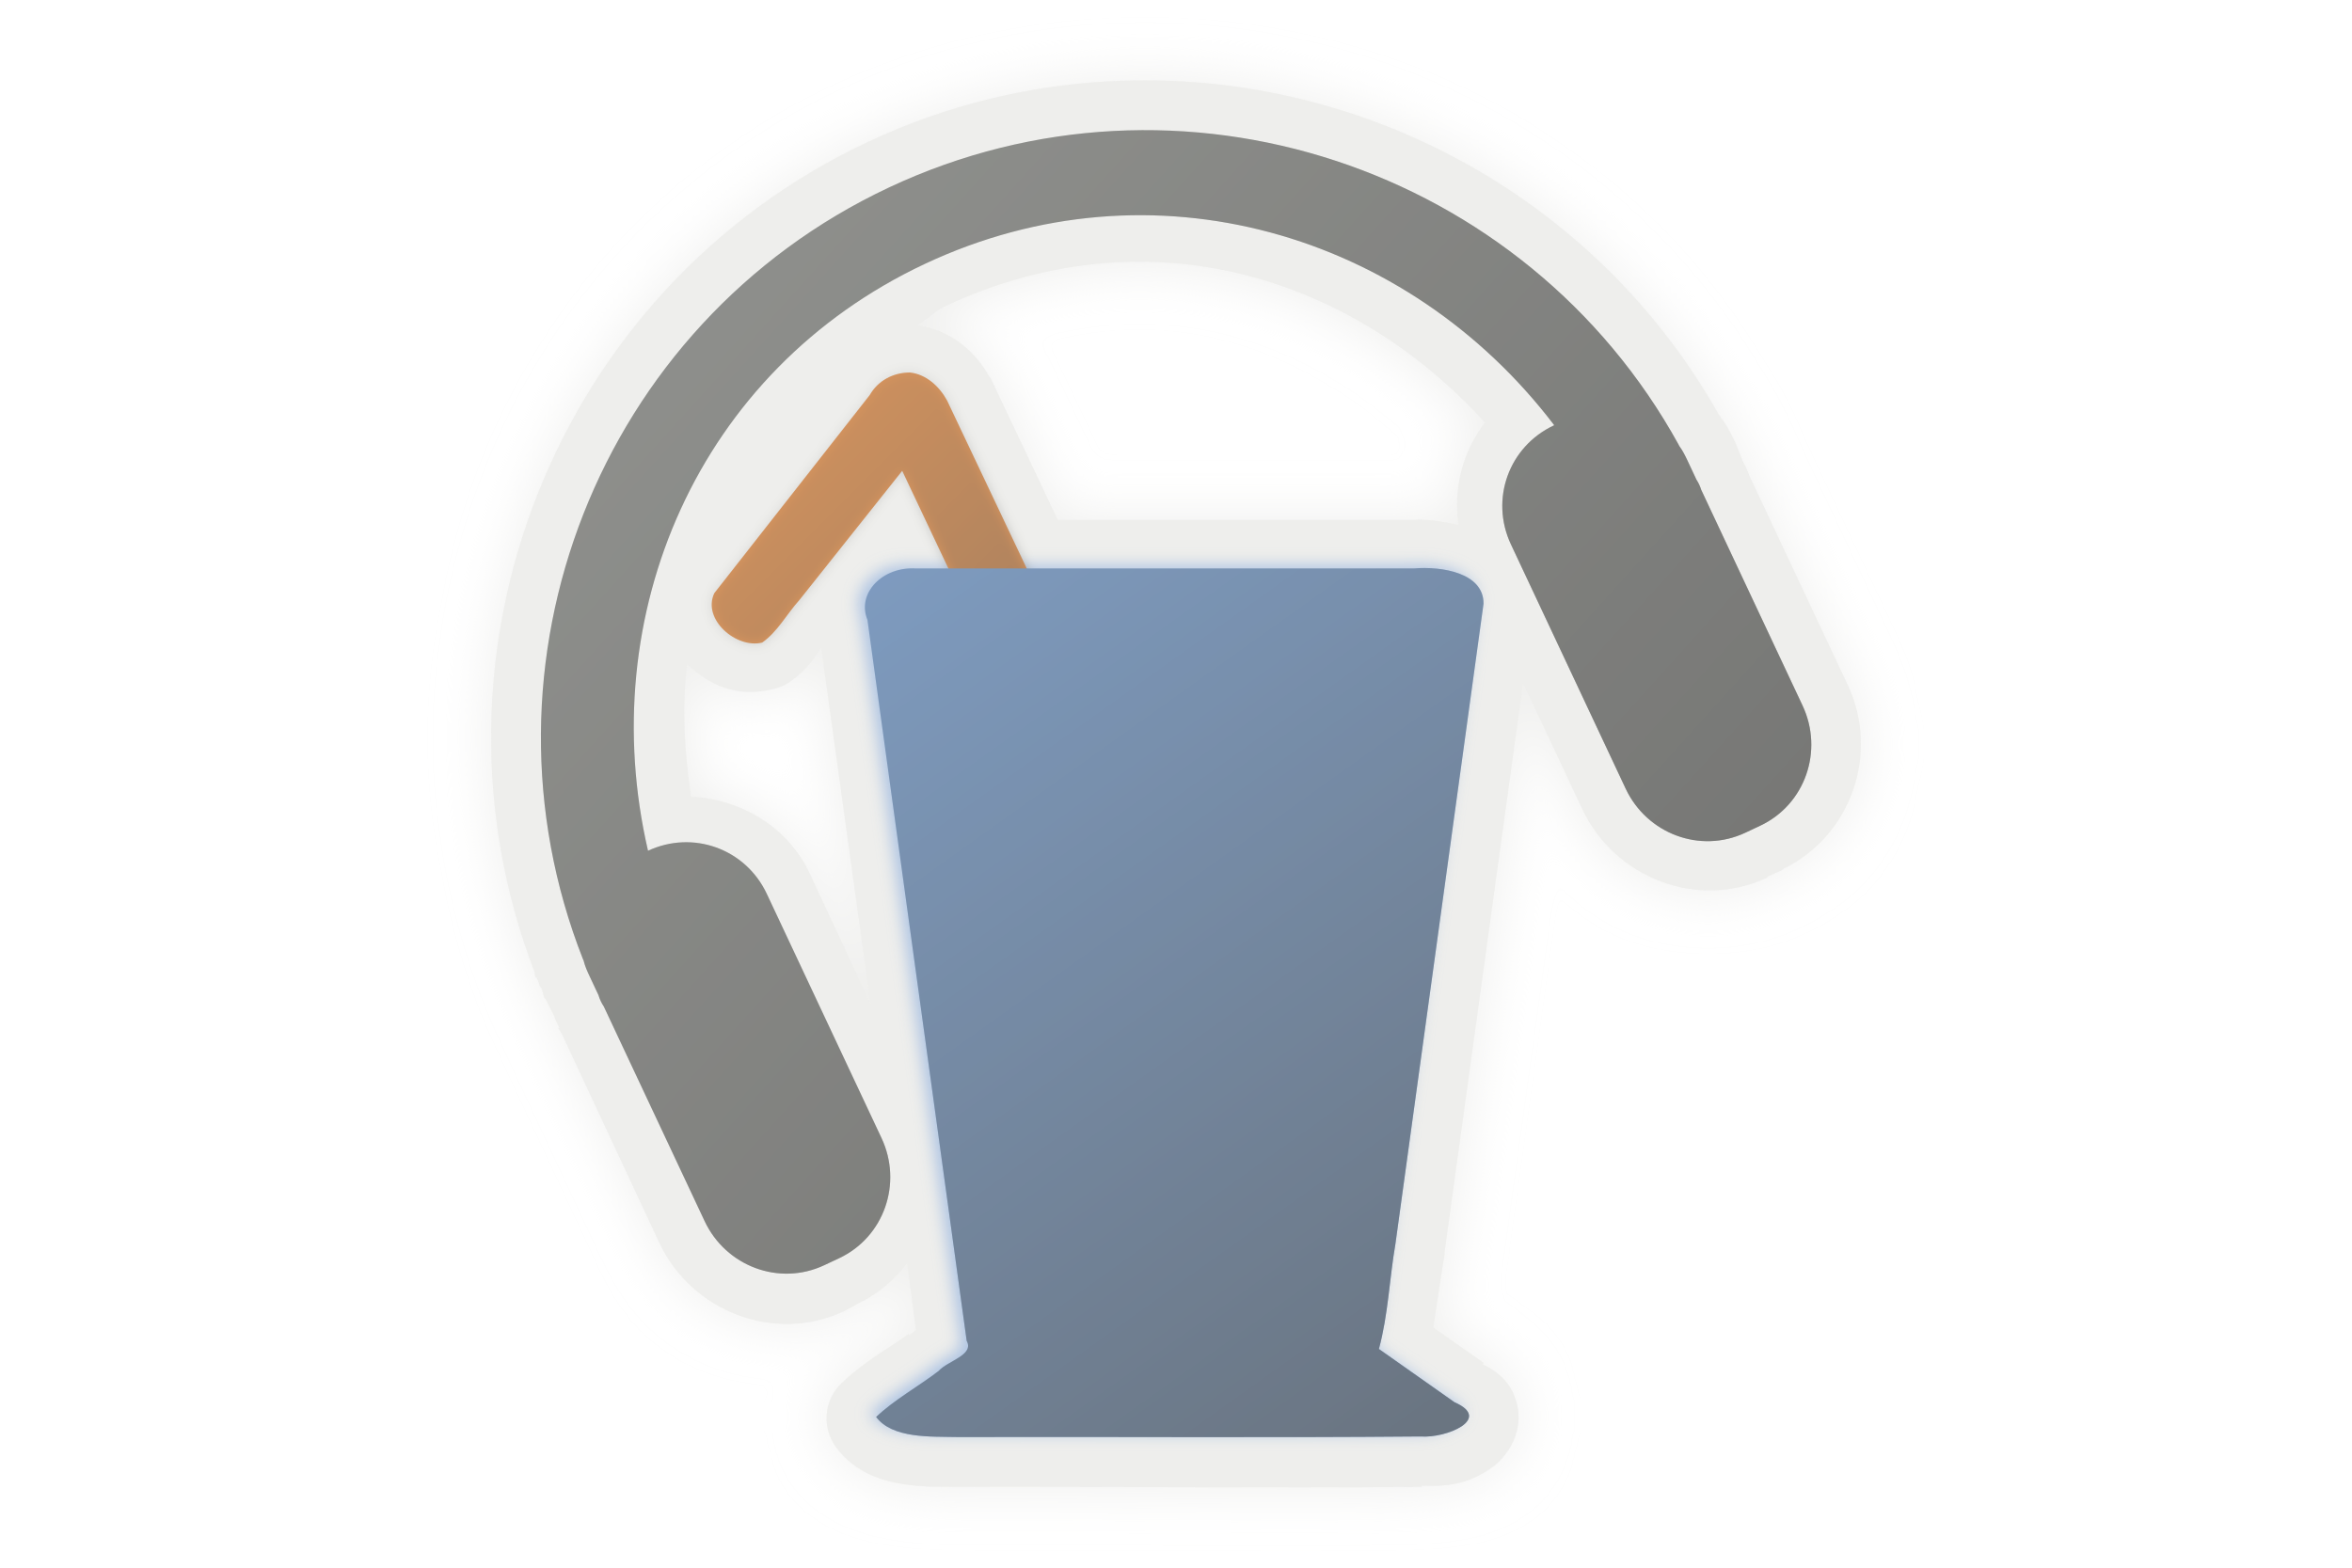
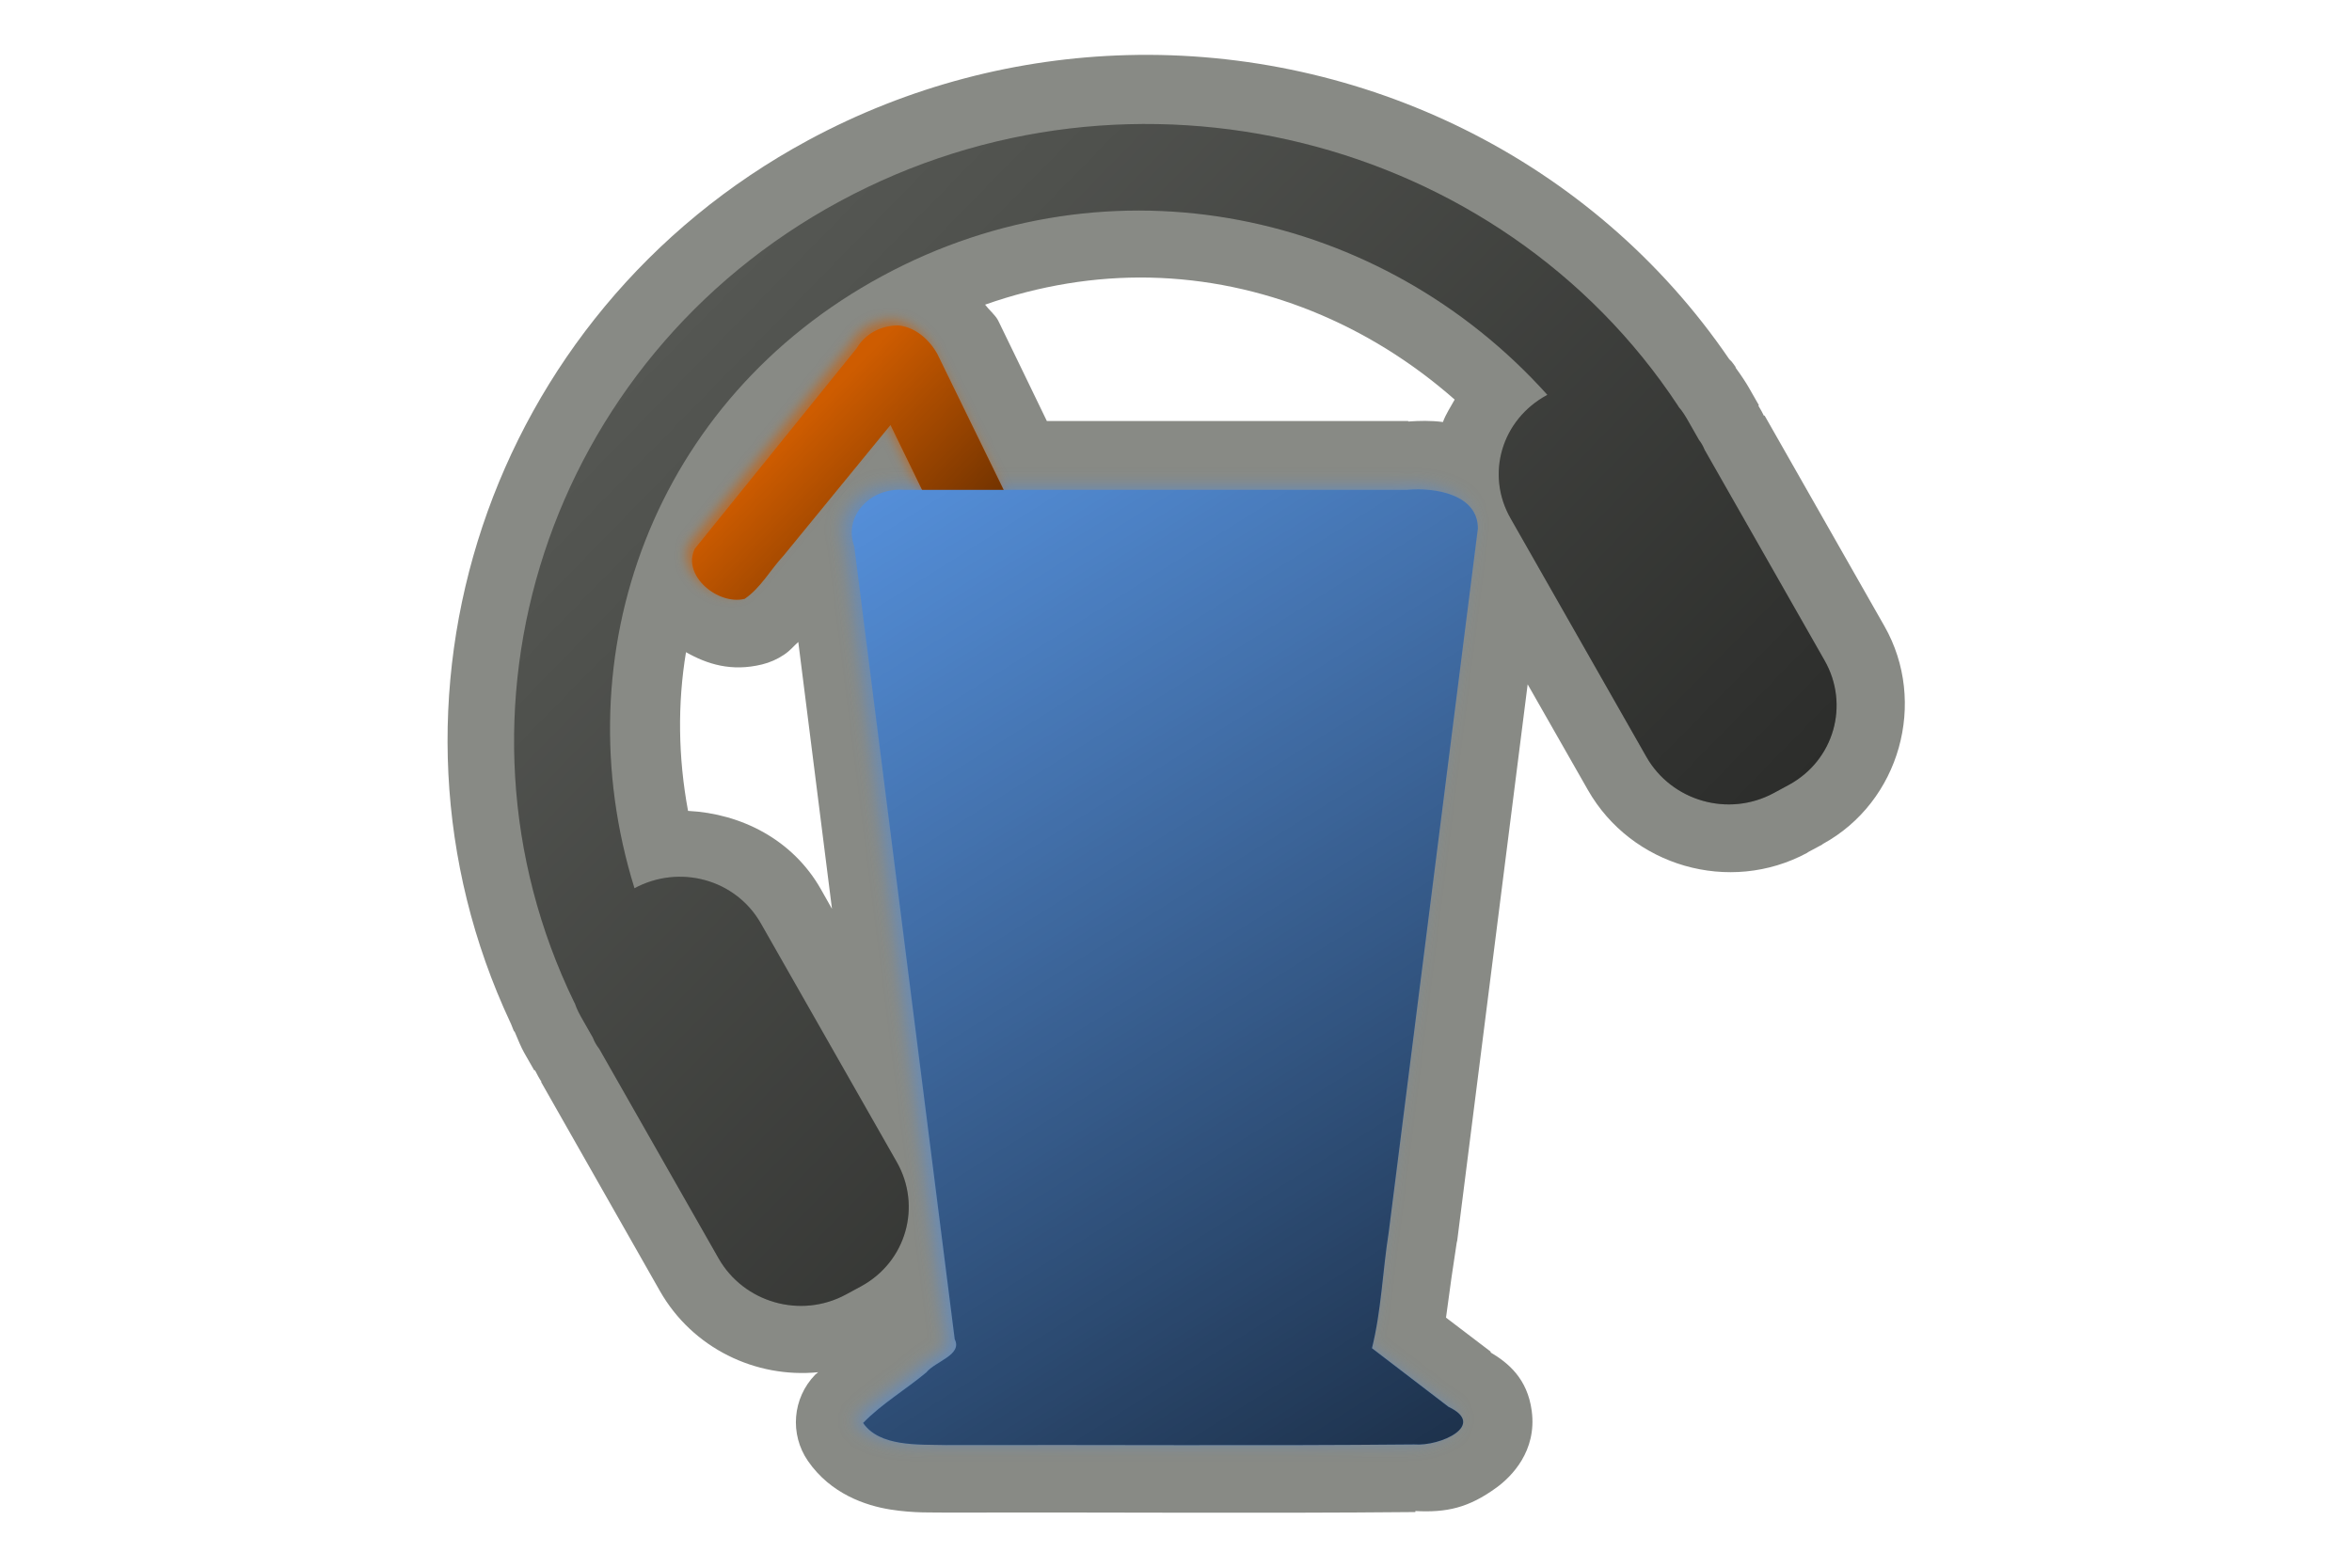
<svg xmlns="http://www.w3.org/2000/svg" xmlns:xlink="http://www.w3.org/1999/xlink" width="144" height="96" id="svg3323" version="1.1">
  <defs id="defs3325">
    <linearGradient id="linearGradient4349">
      <stop style="stop-color:#eeeeec;stop-opacity:1;" offset="0" id="stop4351" />
      <stop style="stop-color:#eeeeec;stop-opacity:0.502;" offset="1" id="stop4353" />
    </linearGradient>
    <filter color-interpolation-filters="sRGB" id="filter4591">
      <feGaussianBlur stdDeviation="0.184" id="feGaussianBlur4593" />
    </filter>
    <linearGradient xlink:href="#linearGradient4383" id="linearGradient4515" x1="65" y1="980.362" x2="52" y2="967.362" gradientUnits="userSpaceOnUse" />
    <linearGradient id="linearGradient4383">
      <stop style="stop-color:#000000;stop-opacity:0.647;" offset="0" id="stop4385" />
      <stop style="stop-color:#000000;stop-opacity:0;" offset="1" id="stop4387" />
    </linearGradient>
    <filter color-interpolation-filters="sRGB" id="filter4505">
      <feGaussianBlur stdDeviation="0.138" id="feGaussianBlur4507" />
    </filter>
    <linearGradient id="linearGradient3367">
      <stop style="stop-color:#000000;stop-opacity:0.647;" offset="0" id="stop3369" />
      <stop style="stop-color:#000000;stop-opacity:0;" offset="1" id="stop3371" />
    </linearGradient>
    <linearGradient xlink:href="#linearGradient4383" id="linearGradient4455" x1="71" y1="993.362" x2="56" y2="972.362" gradientUnits="userSpaceOnUse" />
    <linearGradient id="linearGradient3374">
      <stop style="stop-color:#000000;stop-opacity:0.647;" offset="0" id="stop3376" />
      <stop style="stop-color:#000000;stop-opacity:0;" offset="1" id="stop3378" />
    </linearGradient>
    <linearGradient xlink:href="#linearGradient4383" id="linearGradient3156" gradientUnits="userSpaceOnUse" x1="71" y1="993.362" x2="56" y2="972.362" gradientTransform="matrix(2.470369,0,0,2.470369,-86.30322,-1410.92)" />
    <linearGradient xlink:href="#linearGradient4383" id="linearGradient3159" gradientUnits="userSpaceOnUse" x1="80" y1="989.362" x2="49" y2="961.362" gradientTransform="matrix(2.470369,0,0,2.470369,-86.30322,-1410.92)" />
    <linearGradient id="linearGradient4349-0">
      <stop style="stop-color:#eeeeec;stop-opacity:1;" offset="0" id="stop4351-8" />
      <stop style="stop-color:#eeeeec;stop-opacity:0.502;" offset="1" id="stop4353-9" />
    </linearGradient>
-     <filter id="filter4649">
-       <feGaussianBlur stdDeviation="0.686" id="feGaussianBlur4651" />
+     <linearGradient xlink:href="#linearGradient4383" id="linearGradient4162" gradientUnits="userSpaceOnUse" x1="65" y1="980.362" x2="52" y2="967.362" />
+     <linearGradient xlink:href="#linearGradient4383" id="linearGradient4164" gradientUnits="userSpaceOnUse" gradientTransform="matrix(2.470369,0,0,2.470369,-86.30322,-1410.92)" x1="80" y1="989.362" x2="49" y2="961.362" />
+     <linearGradient xlink:href="#linearGradient4383" id="linearGradient4166" gradientUnits="userSpaceOnUse" gradientTransform="matrix(2.470369,0,0,2.470369,-86.30322,-1410.92)" x1="71" y1="993.362" x2="56" y2="972.362" />
+     <linearGradient xlink:href="#linearGradient4383" id="linearGradient4169" gradientUnits="userSpaceOnUse" gradientTransform="matrix(2.573658,0,0,2.500915,-92.93767,-1440.79)" x1="71" y1="993.362" x2="56" y2="972.362" />
+     <linearGradient xlink:href="#linearGradient4383" id="linearGradient4172" gradientUnits="userSpaceOnUse" gradientTransform="matrix(2.56781,-0.1734083,0.168507,2.495232,-256.9701,-1424.133)" x1="78.726" y1="991.65" x2="53.96" y2="964.726" />
+     <linearGradient xlink:href="#linearGradient4383" id="linearGradient4179" gradientUnits="userSpaceOnUse" x1="65" y1="980.362" x2="52" y2="967.362" />
+     <linearGradient xlink:href="#linearGradient4383" id="linearGradient4185" gradientUnits="userSpaceOnUse" gradientTransform="matrix(2.56781,-0.1734083,0.168507,2.495232,-256.9701,-1424.133)" x1="78.726" y1="991.65" x2="53.96" y2="964.726" />
+     <linearGradient xlink:href="#linearGradient3367" id="linearGradient4195" x1="89.173" y1="1044.125" x2="53.453" y2="987.223" gradientUnits="userSpaceOnUse" />
+     <linearGradient gradientTransform="translate(-0.7912856,-982.7805)" xlink:href="#linearGradient3367-7" id="linearGradient4195-6" x1="89.173" y1="1044.125" x2="53.453" y2="987.223" gradientUnits="userSpaceOnUse" />
+     <linearGradient id="linearGradient3367-7">
+       <stop style="stop-color:#000000;stop-opacity:0.647;" offset="0" id="stop3369-4" />
+       <stop style="stop-color:#000000;stop-opacity:0;" offset="1" id="stop3371-2" />
+     </linearGradient>
+     <linearGradient xlink:href="#linearGradient4383-3" id="linearGradient4185-8" gradientUnits="userSpaceOnUse" gradientTransform="matrix(2.56781,-0.1734083,0.168507,2.495232,-256.9701,-1424.133)" x1="78.726" y1="991.65" x2="53.96" y2="964.726" />
+     <linearGradient id="linearGradient4383-3">
+       <stop style="stop-color:#000000;stop-opacity:0.647;" offset="0" id="stop4385-0" />
+       <stop style="stop-color:#000000;stop-opacity:0;" offset="1" id="stop4387-0" />
+     </linearGradient>
+     <linearGradient xlink:href="#linearGradient4383-3" id="linearGradient4278" gradientUnits="userSpaceOnUse" gradientTransform="matrix(2.56781,-0.1734083,0.168507,2.495232,-256.9701,-1424.133)" x1="78.726" y1="991.65" x2="53.96" y2="964.726" />
+     <linearGradient xlink:href="#linearGradient4383-3" id="linearGradient4281" gradientUnits="userSpaceOnUse" gradientTransform="matrix(2.56781,-0.1734083,0.168507,2.495232,-257.9216,-2406.913)" x1="78.726" y1="991.65" x2="53.96" y2="964.726" />
+     <filter id="filter4291">
+       <feGaussianBlur stdDeviation="0.484" id="feGaussianBlur4293" />
+     </filter>
+     <filter id="filter4297">
+       <feGaussianBlur stdDeviation="0.35" id="feGaussianBlur4299" />
+     </filter>
+     <linearGradient xlink:href="#linearGradient3367-7" id="linearGradient4309" x1="62.406" y1="993.304" x2="49.941" y2="981.282" gradientUnits="userSpaceOnUse" />
+     <linearGradient xlink:href="#linearGradient4383" id="linearGradient4312" gradientUnits="userSpaceOnUse" gradientTransform="matrix(2.56781,-0.1734083,0.168507,2.495232,-257.1304,-1424.133)" x1="78.726" y1="991.65" x2="53.96" y2="964.726" />
+     <filter id="filter4335">
+       <feGaussianBlur stdDeviation="0.767" id="feGaussianBlur4337" />
+     </filter>
+     <filter id="filter4348">
+       <feGaussianBlur stdDeviation="0.893" id="feGaussianBlur4350" />
    </filter>
  </defs>
-   <g id="layer2">
-     <path transform="matrix(2.470369,0,0,2.470369,-86.30322,-4.714728)" d="m 62.469,3.969 c -2.031,0.106 -4.058,0.588 -6,1.5 -7.728,3.63 -11.252,12.642 -8.25,20.5 0.019,0.05 0.011,0.106 0.031,0.156 l 0.031,0 c 0.02,0.064 0.041,0.101 0.062,0.156 -4.5e-5,-8.7e-5 -0.003,0.026 0,0.031 0.022,0.036 0.043,0.067 0.062,0.094 0.028,0.065 0.039,0.168 0.062,0.219 A 1.202,1.202 0 0 0 48.5,26.656 l 0.125,0.25 0.094,0.188 c 0.021,0.075 0.063,0.159 0.125,0.281 l -0.031,0 0.094,0.156 2.406,5.156 c 0.797,1.698 2.847,2.493 4.562,1.688 a 1.202,1.202 0 0 0 0.062,-0.031 l 0.281,-0.156 c 0.022,-0.01 0.041,-0.021 0.062,-0.031 0.471,-0.233 0.852,-0.576 1.156,-0.969 l 0.219,1.656 c -0.056,0.031 -0.084,0.068 -0.156,0.125 L 57.469,34.938 c -0.402,0.308 -1.044,0.637 -1.656,1.219 A 1.202,1.202 0 0 0 55.688,37.75 c 0.482,0.642 1.169,0.828 1.688,0.906 0.519,0.078 0.98,0.056 1.281,0.062 a 1.202,1.202 0 0 0 0.031,0 c 3.779,-0.01 7.57,0.032 11.375,0 0.031,-2.64e-4 0.062,2.74e-4 0.094,0 l 0,-0.031 c 0.637,0.032 1.154,-0.043 1.719,-0.438 0.149,-0.104 0.287,-0.239 0.438,-0.469 0.15,-0.23 0.275,-0.586 0.219,-0.969 -0.095,-0.654 -0.505,-0.937 -0.875,-1.125 l 0.031,-0.031 -1.25,-0.875 c 0.101,-0.641 0.194,-1.304 0.281,-1.812 a 1.202,1.202 0 0 0 0,-0.062 l 1.938,-14.062 1.469,3.125 c 0.797,1.698 2.847,2.493 4.562,1.688 A 1.202,1.202 0 0 0 78.719,23.625 l 0.344,-0.156 0.031,-0.031 c 1.683,-0.818 2.377,-2.863 1.594,-4.531 L 78.25,13.719 c -0.021,-0.066 -0.039,-0.1 -0.062,-0.156 -0.03,-0.07 -0.063,-0.132 -0.094,-0.188 l -0.188,-0.469 A 1.202,1.202 0 0 0 77.875,12.844 c -0.072,-0.154 -0.17,-0.337 -0.281,-0.5 -0.007,-0.013 -0.024,-0.018 -0.031,-0.031 -0.011,-0.021 -0.02,-0.042 -0.031,-0.062 -0.007,-0.013 -0.024,-0.018 -0.031,-0.031 -3.09,-5.485 -8.999,-8.566 -15.031,-8.25 z m -0.188,4.5 c 3.561,-0.303 6.97,1.226 9.438,3.938 -0.555,0.725 -0.785,1.616 -0.656,2.531 -0.382,-0.079 -0.758,-0.148 -1.094,-0.125 -0.028,0.002 -0.066,-0.002 -0.094,0 l -8.719,0 C 60.608,13.654 60.051,12.471 59.5,11.312 A 1.202,1.202 0 0 0 59.469,11.281 C 59.142,10.679 58.544,10.128 57.688,10 57.938,9.859 58.109,9.656 58.375,9.531 59.657,8.929 60.975,8.58 62.281,8.469 z m -6.969,9.5 1.219,8.812 -1.5,-3.219 C 54.48,22.389 53.317,21.719 52.094,21.656 51.935,20.547 51.861,19.45 52,18.375 c 0.009,0.009 0.022,0.022 0.031,0.031 0.512,0.485 1.204,0.809 2.062,0.594 A 1.202,1.202 0 0 0 54.5,18.844 c 0.496,-0.346 0.632,-0.615 0.812,-0.875 z" id="path4337" style="font-size:medium;font-style:normal;font-variant:normal;font-weight:normal;font-stretch:normal;text-indent:0;text-align:start;text-decoration:none;line-height:normal;letter-spacing:normal;word-spacing:normal;text-transform:none;direction:ltr;block-progression:tb;writing-mode:lr-tb;text-anchor:start;color:#000000;fill:#eeeeec;fill-opacity:1;stroke:none;stroke-width:2.075;marker:none;visibility:visible;display:inline;overflow:visible;filter:url(#filter4649);enable-background:accumulate;font-family:Bitstream Vera Sans;-inkscape-font-specification:Bitstream Vera Sans" />
-     <path transform="matrix(2.477136,0,0,2.477136,-86.73688,-4.859137)" style="font-size:medium;font-style:normal;font-variant:normal;font-weight:normal;font-stretch:normal;text-indent:0;text-align:start;text-decoration:none;line-height:normal;letter-spacing:normal;word-spacing:normal;text-transform:none;direction:ltr;block-progression:tb;writing-mode:lr-tb;text-anchor:start;color:#000000;fill:#eeeeec;fill-opacity:1;stroke:none;stroke-width:2.075;marker:none;visibility:visible;display:inline;overflow:visible;enable-background:accumulate;font-family:Bitstream Vera Sans;-inkscape-font-specification:Bitstream Vera Sans" id="path3540" d="m 62.469,3.969 c -2.031,0.106 -4.058,0.588 -6,1.5 -7.728,3.63 -11.252,12.642 -8.25,20.5 0.019,0.05 0.011,0.106 0.031,0.156 l 0.031,0 c 0.02,0.064 0.041,0.101 0.062,0.156 -4.5e-5,-8.7e-5 -0.003,0.026 0,0.031 0.022,0.036 0.043,0.067 0.062,0.094 0.028,0.065 0.039,0.168 0.062,0.219 A 1.202,1.202 0 0 0 48.5,26.656 l 0.125,0.25 0.094,0.188 c 0.021,0.075 0.063,0.159 0.125,0.281 l -0.031,0 0.094,0.156 2.406,5.156 c 0.797,1.698 2.847,2.493 4.562,1.688 a 1.202,1.202 0 0 0 0.062,-0.031 l 0.281,-0.156 c 0.022,-0.01 0.041,-0.021 0.062,-0.031 0.471,-0.233 0.852,-0.576 1.156,-0.969 l 0.219,1.656 c -0.056,0.031 -0.084,0.068 -0.156,0.125 L 57.469,34.938 c -0.402,0.308 -1.044,0.637 -1.656,1.219 A 1.202,1.202 0 0 0 55.688,37.75 c 0.482,0.642 1.169,0.828 1.688,0.906 0.519,0.078 0.98,0.056 1.281,0.062 a 1.202,1.202 0 0 0 0.031,0 c 3.779,-0.01 7.57,0.032 11.375,0 0.031,-2.64e-4 0.062,2.74e-4 0.094,0 l 0,-0.031 c 0.637,0.032 1.154,-0.043 1.719,-0.438 0.149,-0.104 0.287,-0.239 0.438,-0.469 0.15,-0.23 0.275,-0.586 0.219,-0.969 -0.095,-0.654 -0.505,-0.937 -0.875,-1.125 l 0.031,-0.031 -1.25,-0.875 c 0.101,-0.641 0.194,-1.304 0.281,-1.812 a 1.202,1.202 0 0 0 0,-0.062 l 1.938,-14.062 1.469,3.125 c 0.797,1.698 2.847,2.493 4.562,1.688 A 1.202,1.202 0 0 0 78.719,23.625 l 0.344,-0.156 0.031,-0.031 c 1.683,-0.818 2.377,-2.863 1.594,-4.531 L 78.25,13.719 c -0.021,-0.066 -0.039,-0.1 -0.062,-0.156 -0.03,-0.07 -0.063,-0.132 -0.094,-0.188 l -0.188,-0.469 A 1.202,1.202 0 0 0 77.875,12.844 c -0.072,-0.154 -0.17,-0.337 -0.281,-0.5 -0.007,-0.013 -0.024,-0.018 -0.031,-0.031 -0.011,-0.021 -0.02,-0.042 -0.031,-0.062 -0.007,-0.013 -0.024,-0.018 -0.031,-0.031 -3.09,-5.485 -8.999,-8.566 -15.031,-8.25 z m -0.188,4.5 c 3.561,-0.303 6.97,1.226 9.438,3.938 -0.555,0.725 -0.785,1.616 -0.656,2.531 -0.382,-0.079 -0.758,-0.148 -1.094,-0.125 -0.028,0.002 -0.066,-0.002 -0.094,0 l -8.719,0 C 60.608,13.654 60.051,12.471 59.5,11.312 A 1.202,1.202 0 0 0 59.469,11.281 C 59.142,10.679 58.544,10.128 57.688,10 57.938,9.859 58.109,9.656 58.375,9.531 59.657,8.929 60.975,8.58 62.281,8.469 z m -6.969,9.5 1.219,8.812 -1.5,-3.219 C 54.48,22.389 53.317,21.719 52.094,21.656 51.935,20.547 51.861,19.45 52,18.375 c 0.009,0.009 0.022,0.022 0.031,0.031 0.512,0.485 1.204,0.809 2.062,0.594 A 1.202,1.202 0 0 0 54.5,18.844 c 0.496,-0.346 0.632,-0.615 0.812,-0.875 z" />
+   <g id="layer5" style="display:none">
+     <rect style="fill:#000000;fill-opacity:1;stroke:#ff0000;stroke-width:0.1;stroke-miterlimit:4;stroke-opacity:1;stroke-dasharray:0.3, 0.3;stroke-dashoffset:0" id="rect4198" width="144.26" height="96.975" x="-0.321" y="-0.333" />
+   </g>
+   <g id="layer6" style="display:inline">
+     <path style="fill:#888a85;fill-opacity:1;stroke:none;display:inline" id="path4285" d="M 69,3.375 C 62.366,3.554 55.665,5.244 49.469,8.594 29.813,19.219 22.053,42.987 31.25,62.625 c 0.01,0.021 0.021,0.041 0.031,0.062 0.022,0.067 0.04,0.092 0.062,0.156 0.049,0.103 0.075,0.21 0.125,0.312 l 0.031,0 c 0.206,0.501 0.422,1.01 0.594,1.312 l 0.625,1.094 0.031,-0.031 c 0.136,0.265 0.261,0.508 0.406,0.719 l -0.031,0 7.281,12.812 c 1.994,3.502 5.862,5.349 9.688,4.969 -0.075,0.075 -0.112,0.078 -0.188,0.156 a 4.18,4.18 0 0 0 -0.438,5.281 c 1.401,2.027 3.55,2.731 5.031,2.969 1.481,0.238 2.687,0.171 3.375,0.188 a 4.18,4.18 0 0 0 0.094,0 c 9.522,-0.027 19.083,0.06 28.688,-0.031 l 0,-0.062 c 1.907,0.1 3.251,-0.186 4.969,-1.438 0.921,-0.671 2.48,-2.235 2.156,-4.688 C 93.518,84.409 92.323,83.446 91.25,82.812 l 0.031,-0.031 c -0.913,-0.699 -1.836,-1.392 -2.75,-2.094 0.211,-1.611 0.462,-3.368 0.656,-4.594 a 4.18,4.18 0 0 0 0.031,-0.125 c 1.438,-11.35 2.873,-22.708 4.312,-34.062 l 3.688,6.469 c 2.659,4.669 8.67,6.421 13.438,3.844 a 4.18,4.18 0 0 0 0.031,-0.031 l 0.875,-0.469 0.031,-0.031 c 4.737,-2.59 6.425,-8.701 3.781,-13.344 L 108.031,25.438 108,25.469 c -0.095,-0.199 -0.21,-0.408 -0.344,-0.625 l 0.031,-0.031 -0.625,-1.094 C 106.935,23.495 106.611,22.987 106.25,22.5 l 0.031,0 c -0.05,-0.076 -0.106,-0.143 -0.156,-0.219 -0.304,-0.385 -0.09,-0.129 -0.125,-0.156 -0.033,-0.049 -0.092,-0.076 -0.125,-0.125 C 97.505,9.724 83.386,2.987 69,3.375 z M 70.406,17 c 6.849,0.146 13.407,2.847 18.656,7.469 -0.249,0.457 -0.544,0.886 -0.719,1.375 -0.754,-0.099 -1.45,-0.078 -2.125,-0.031 l 0,-0.031 -22.125,0 c -0.971,-1.997 -1.926,-3.997 -2.906,-6 a 4.18,4.18 0 0 0 -0.094,-0.188 C 60.913,19.27 60.552,18.978 60.312,18.656 63.637,17.485 67.053,16.929 70.406,17 z M 48.875,39.312 50.938,55.656 50.25,54.438 C 48.533,51.422 45.395,49.823 42.125,49.656 41.518,46.379 41.476,43.102 42,39.938 c 1.304,0.739 2.788,1.206 4.656,0.75 A 4.18,4.18 0 0 0 48,40.094 c 0.41,-0.278 0.565,-0.507 0.875,-0.781 z" />
+   </g>
+   <g id="g4340" style="display:none">
+     <path d="M 69,3.375 C 62.366,3.554 55.665,5.244 49.469,8.594 29.813,19.219 22.053,42.987 31.25,62.625 c 0.01,0.021 0.021,0.041 0.031,0.062 0.022,0.067 0.04,0.092 0.062,0.156 0.049,0.103 0.075,0.21 0.125,0.312 l 0.031,0 c 0.206,0.501 0.422,1.01 0.594,1.312 l 0.625,1.094 0.031,-0.031 c 0.136,0.265 0.261,0.508 0.406,0.719 l -0.031,0 7.281,12.812 c 1.994,3.502 5.862,5.349 9.688,4.969 -0.075,0.075 -0.112,0.078 -0.188,0.156 a 4.18,4.18 0 0 0 -0.438,5.281 c 1.401,2.027 3.55,2.731 5.031,2.969 1.481,0.238 2.687,0.171 3.375,0.188 a 4.18,4.18 0 0 0 0.094,0 c 9.522,-0.027 19.083,0.06 28.688,-0.031 l 0,-0.062 c 1.907,0.1 3.251,-0.186 4.969,-1.438 0.921,-0.671 2.48,-2.235 2.156,-4.688 C 93.518,84.409 92.323,83.446 91.25,82.812 l 0.031,-0.031 c -0.913,-0.699 -1.836,-1.392 -2.75,-2.094 0.211,-1.611 0.462,-3.368 0.656,-4.594 a 4.18,4.18 0 0 0 0.031,-0.125 c 1.438,-11.35 2.873,-22.708 4.312,-34.062 l 3.688,6.469 c 2.659,4.669 8.67,6.421 13.438,3.844 a 4.18,4.18 0 0 0 0.031,-0.031 l 0.875,-0.469 0.031,-0.031 c 4.737,-2.59 6.425,-8.701 3.781,-13.344 L 108.031,25.438 108,25.469 c -0.095,-0.199 -0.21,-0.408 -0.344,-0.625 l 0.031,-0.031 -0.625,-1.094 C 106.935,23.495 106.611,22.987 106.25,22.5 l 0.031,0 c -0.05,-0.076 -0.106,-0.143 -0.156,-0.219 -0.304,-0.385 -0.09,-0.129 -0.125,-0.156 -0.033,-0.049 -0.092,-0.076 -0.125,-0.125 C 97.505,9.724 83.386,2.987 69,3.375 z M 70.406,17 c 6.849,0.146 13.407,2.847 18.656,7.469 -0.249,0.457 -0.544,0.886 -0.719,1.375 -0.754,-0.099 -1.45,-0.078 -2.125,-0.031 l 0,-0.031 -22.125,0 c -0.971,-1.997 -1.926,-3.997 -2.906,-6 a 4.18,4.18 0 0 0 -0.094,-0.188 C 60.913,19.27 60.552,18.978 60.312,18.656 63.637,17.485 67.053,16.929 70.406,17 z M 48.875,39.312 50.938,55.656 50.25,54.438 C 48.533,51.422 45.395,49.823 42.125,49.656 41.518,46.379 41.476,43.102 42,39.938 c 1.304,0.739 2.788,1.206 4.656,0.75 A 4.18,4.18 0 0 0 48,40.094 c 0.41,-0.278 0.565,-0.507 0.875,-0.781 z" id="path4342" style="fill:#eeeeec;fill-opacity:1;stroke:none;display:inline;filter:url(#filter4348)" />
  </g>
  <g id="layer1" transform="translate(0,-956.3622)" style="display:inline">
-     <path style="opacity:0.663;fill:#4e85d5;fill-opacity:1;stroke:none;filter:url(#filter4591)" d="m 57.476,972.282 c -0.82,-0.053 -1.475,0.605 -1.202,1.274 0.82,5.957 1.64,11.915 2.46,17.872 0.194,0.354 -0.473,0.495 -0.695,0.747 -0.506,0.388 -1.097,0.71 -1.549,1.14 0.404,0.538 1.341,0.483 2.028,0.498 3.822,-0.01 7.645,0.019 11.465,-0.014 0.644,0.048 1.784,-0.436 0.843,-0.847 -0.625,-0.441 -1.25,-0.881 -1.876,-1.322 0.23,-0.85 0.26,-1.739 0.409,-2.605 0.728,-5.29 1.456,-10.58 2.184,-15.87 0.005,-0.76 -1.023,-0.933 -1.729,-0.873 -4.113,0 -8.225,0 -12.338,0 z" id="path4585" transform="matrix(2.470369,0,0,2.470369,-86.30322,-1410.92)" />
-     <path style="font-size:medium;font-style:normal;font-variant:normal;font-weight:normal;font-stretch:normal;text-indent:0;text-align:start;text-decoration:none;line-height:normal;letter-spacing:normal;word-spacing:normal;text-transform:none;direction:ltr;block-progression:tb;writing-mode:lr-tb;text-anchor:start;color:#000000;fill:#555753;fill-opacity:1;stroke:none;stroke-width:2.075;marker:none;visibility:visible;display:inline;overflow:visible;enable-background:accumulate;font-family:Bitstream Vera Sans;-inkscape-font-specification:Bitstream Vera Sans" d="m 54.434,967.839 c -17.81,8.364 -25.848,29.203 -18.74,47.266 0.006,0.025 0.028,0.047 0.033,0.069 0.087,0.356 0.227,0.666 0.39,1.011 l 0.525,1.118 c 0.073,0.248 0.184,0.484 0.328,0.699 l 6.17,13.137 c 1.298,2.764 4.56,3.999 7.324,2.701 l 0.908,-0.427 c 2.764,-1.298 3.896,-4.597 2.598,-7.361 l -7.023,-14.954 c -1.298,-2.764 -4.527,-3.929 -7.291,-2.631 l 0.018,-0.01 c -3.337,-14.401 3.029,-29.397 16.96,-35.94 13.931,-6.543 29.57,-1.881 38.522,9.883 l -0.018,0.01 c -2.764,1.298 -3.929,4.527 -2.631,7.291 l 7.023,14.954 c 1.298,2.764 4.56,3.999 7.324,2.701 l 0.908,-0.427 c 2.764,-1.298 3.896,-4.597 2.598,-7.361 l -6.202,-13.207 c -0.069,-0.221 -0.169,-0.434 -0.295,-0.629 l -0.525,-1.118 c -0.162,-0.345 -0.311,-0.651 -0.529,-0.946 -0.015,-0.022 -0.019,-0.051 -0.033,-0.069 C 93.413,966.596 72.244,959.475 54.433,967.839 z" id="path3592-4" />
-     <path style="fill:#ce5c00;fill-opacity:1;stroke:none" d="m 55.7,979.173 c -1.015,-5e-5 -1.944,0.494 -2.453,1.383 -3.171,4.042 -6.342,8.085 -9.513,12.127 -0.763,1.617 1.361,3.422 2.93,3.028 0.944,-0.659 1.509,-1.754 2.283,-2.609 2.097,-2.636 4.193,-5.272 6.29,-7.908 4.786,10.101 9.546,20.215 14.348,30.308 0.588,1.357 2.723,2.512 3.769,0.992 1.064,-1.694 -0.192,-3.49 -0.891,-5.056 -4.827,-10.181 -9.639,-20.369 -14.476,-30.546 -0.466,-0.858 -1.278,-1.616 -2.287,-1.721 z" id="rect3348" />
-     <path id="path4503" d="m 57.483,967.504 c -0.411,-2e-5 -0.787,0.2 -0.993,0.56 -1.284,1.636 -2.567,3.273 -3.851,4.909 -0.309,0.654 0.551,1.385 1.186,1.226 0.382,-0.267 0.611,-0.71 0.924,-1.056 0.849,-1.067 1.697,-2.134 2.546,-3.201 1.937,4.089 3.864,8.183 5.808,12.269 0.238,0.549 1.102,1.017 1.526,0.402 0.431,-0.686 -0.078,-1.413 -0.361,-2.047 -1.954,-4.121 -3.902,-8.245 -5.86,-12.365 -0.189,-0.347 -0.517,-0.654 -0.926,-0.697 z" style="fill:url(#linearGradient4515);fill-opacity:1;stroke:none;filter:url(#filter4505)" transform="matrix(2.470369,0,0,2.470369,-86.30322,-1410.92)" />
-     <path style="fill:#3465a4;fill-opacity:1;stroke:none" d="m 56.079,991.173 c -2.025,-0.132 -3.644,1.494 -2.97,3.147 2.025,14.717 4.051,29.434 6.076,44.151 0.479,0.875 -1.168,1.222 -1.717,1.845 -1.251,0.958 -2.71,1.755 -3.827,2.817 0.998,1.328 3.312,1.194 5.01,1.23 9.441,-0.025 18.885,0.047 28.324,-0.036 1.59,0.119 4.408,-1.078 2.082,-2.092 -1.545,-1.089 -3.089,-2.177 -4.634,-3.266 0.569,-2.099 0.643,-4.296 1.011,-6.435 1.798,-13.068 3.597,-26.136 5.395,-39.204 0.013,-1.878 -2.527,-2.305 -4.272,-2.157 -10.16,0 -20.32,0 -30.479,0 z" id="rect3331" />
-     <path id="path4391" d="m 54.434,967.839 c -17.81,8.364 -25.848,29.203 -18.74,47.266 0.006,0.025 0.028,0.047 0.033,0.069 0.087,0.356 0.227,0.666 0.39,1.011 l 0.525,1.118 c 0.073,0.248 0.184,0.484 0.328,0.699 l 6.17,13.137 c 1.298,2.764 4.56,3.999 7.324,2.701 l 0.908,-0.427 c 2.764,-1.298 3.896,-4.597 2.598,-7.361 l -7.023,-14.954 c -1.298,-2.764 -4.527,-3.929 -7.291,-2.631 l 0.018,-0.01 c -3.337,-14.401 3.029,-29.397 16.96,-35.94 13.931,-6.543 29.57,-1.881 38.522,9.883 l -0.018,0.01 c -2.764,1.298 -3.929,4.527 -2.631,7.291 l 7.023,14.954 c 1.298,2.764 4.56,3.999 7.324,2.701 l 0.908,-0.427 c 2.764,-1.298 3.896,-4.597 2.598,-7.361 l -6.202,-13.207 c -0.069,-0.221 -0.169,-0.434 -0.295,-0.629 l -0.525,-1.118 c -0.162,-0.345 -0.311,-0.651 -0.529,-0.946 -0.015,-0.022 -0.019,-0.051 -0.033,-0.069 C 93.413,966.596 72.244,959.475 54.433,967.839 z" style="font-size:medium;font-style:normal;font-variant:normal;font-weight:normal;font-stretch:normal;text-indent:0;text-align:start;text-decoration:none;line-height:normal;letter-spacing:normal;word-spacing:normal;text-transform:none;direction:ltr;block-progression:tb;writing-mode:lr-tb;text-anchor:start;color:#000000;fill:url(#linearGradient3159);fill-opacity:1;stroke:none;stroke-width:2.075;marker:none;visibility:visible;display:inline;overflow:visible;enable-background:accumulate;font-family:Bitstream Vera Sans;-inkscape-font-specification:Bitstream Vera Sans" />
-     <path id="path4447" d="m 56.079,991.173 c -2.025,-0.132 -3.644,1.494 -2.97,3.147 2.025,14.717 4.051,29.434 6.076,44.151 0.479,0.875 -1.168,1.222 -1.717,1.845 -1.251,0.958 -2.71,1.755 -3.827,2.817 0.998,1.328 3.312,1.194 5.01,1.23 9.441,-0.025 18.885,0.047 28.324,-0.036 1.59,0.119 4.408,-1.078 2.082,-2.092 -1.545,-1.089 -3.089,-2.177 -4.634,-3.266 0.569,-2.099 0.643,-4.296 1.011,-6.435 1.798,-13.068 3.597,-26.136 5.395,-39.204 0.013,-1.878 -2.527,-2.305 -4.272,-2.157 -10.16,0 -20.32,0 -30.479,0 z" style="fill:url(#linearGradient3156);fill-opacity:1;stroke:none" />
+     <path id="path4295" d="m 54.683,975.971 c -1.057,-5e-5 -2.025,0.5 -2.555,1.4 -3.304,4.092 -6.607,8.185 -9.911,12.277 -0.795,1.637 1.418,3.465 3.052,3.066 0.984,-0.667 1.572,-1.776 2.378,-2.641 2.184,-2.668 4.369,-5.337 6.553,-8.005 4.986,10.226 9.945,20.465 14.948,30.683 0.612,1.374 2.837,2.543 3.926,1.005 1.109,-1.715 -0.2,-3.534 -0.928,-5.119 -5.029,-10.307 -10.042,-20.621 -15.081,-30.923 -0.486,-0.869 -1.331,-1.636 -2.382,-1.742 z" style="opacity:0.6;fill:#ce5c00;fill-opacity:1;stroke:none;filter:url(#filter4297)" />
+     <path style="opacity:0.6;fill:#538cd5;fill-opacity:1;stroke:none;filter:url(#filter4291)" d="m 54.828,986.198 c -2.049,-0.145 -3.688,1.643 -3.006,3.461 2.05,16.185 4.1,32.369 6.15,48.554 0.484,0.962 -1.182,1.344 -1.737,2.029 -1.266,1.054 -2.743,1.93 -3.873,3.097 1.01,1.46 3.351,1.313 5.071,1.353 9.555,-0.027 19.113,0.052 28.666,-0.039 1.609,0.131 4.461,-1.185 2.107,-2.3 -1.563,-1.197 -3.126,-2.394 -4.69,-3.592 0.576,-2.308 0.651,-4.725 1.023,-7.077 1.82,-14.371 3.64,-28.742 5.461,-43.113 0.013,-2.065 -2.557,-2.535 -4.323,-2.373 -10.282,0 -20.565,0 -30.847,0 z" id="path4287" />
+     <path style="fill:#ce5c00;fill-opacity:1;stroke:none" d="m 55.003,976.291 c -1.057,-5e-5 -2.025,0.5 -2.555,1.4 -3.304,4.092 -6.607,8.185 -9.911,12.277 -0.795,1.637 1.418,3.465 3.052,3.066 0.984,-0.667 1.572,-1.776 2.378,-2.641 2.184,-2.668 4.369,-5.337 6.553,-8.005 4.986,10.226 9.945,20.465 14.948,30.683 0.612,1.374 2.837,2.543 3.926,1.005 1.109,-1.715 -0.2,-3.534 -0.928,-5.119 -5.029,-10.307 -10.042,-20.621 -15.081,-30.923 -0.486,-0.869 -1.331,-1.636 -2.382,-1.742 z" id="rect3348" />
+     <path id="path4301" d="m 55.003,976.291 c -1.057,-5e-5 -2.025,0.5 -2.555,1.4 -3.304,4.092 -6.607,8.185 -9.911,12.277 -0.795,1.637 1.418,3.465 3.052,3.066 0.984,-0.667 1.572,-1.776 2.378,-2.641 2.184,-2.668 4.369,-5.337 6.553,-8.005 4.986,10.226 9.945,20.465 14.948,30.683 0.612,1.374 2.837,2.543 3.926,1.005 1.109,-1.715 -0.2,-3.534 -0.928,-5.119 -5.029,-10.307 -10.042,-20.621 -15.081,-30.923 -0.486,-0.869 -1.331,-1.636 -2.382,-1.742 z" style="fill:url(#linearGradient4309);fill-opacity:1;stroke:none" />
+     <path style="fill:#548ed8;fill-opacity:1;stroke:none" d="m 55.309,986.359 c -2.049,-0.145 -3.688,1.643 -3.006,3.461 2.05,16.185 4.1,32.369 6.15,48.554 0.484,0.962 -1.182,1.344 -1.737,2.029 -1.266,1.054 -2.743,1.93 -3.873,3.097 1.01,1.46 3.351,1.313 5.071,1.353 9.555,-0.027 19.113,0.052 28.666,-0.039 1.609,0.131 4.461,-1.185 2.107,-2.3 -1.563,-1.197 -3.126,-2.394 -4.69,-3.592 0.576,-2.308 0.651,-4.725 1.023,-7.077 1.82,-14.371 3.64,-28.742 5.461,-43.113 0.013,-2.065 -2.557,-2.535 -4.323,-2.373 -10.282,0 -20.565,0 -30.847,0 z" id="rect3331" />
+     <path style="font-size:medium;font-style:normal;font-variant:normal;font-weight:normal;font-stretch:normal;text-indent:0;text-align:start;text-decoration:none;line-height:normal;letter-spacing:normal;word-spacing:normal;text-transform:none;direction:ltr;block-progression:tb;writing-mode:lr-tb;text-anchor:start;color:#000000;fill:#555753;fill-opacity:1;stroke:none;stroke-width:2.075;marker:none;visibility:visible;display:inline;overflow:visible;enable-background:accumulate;font-family:Bitstream Vera Sans;-inkscape-font-specification:Bitstream Vera Sans" d="M 51.416,968.688 C 33.474,978.387 26.54,1000 35.161,1017.746 c 0.008,0.024 0.032,0.046 0.039,0.068 0.114,0.354 0.282,0.656 0.474,0.994 l 0.622,1.093 c 0.093,0.245 0.225,0.476 0.389,0.683 l 7.309,12.836 c 1.538,2.701 5.013,3.719 7.797,2.214 l 0.915,-0.495 c 2.784,-1.505 3.737,-4.917 2.199,-7.618 l -8.32,-14.611 c -1.538,-2.701 -4.974,-3.651 -7.758,-2.146 l 0.018,-0.011 c -4.451,-14.312 1.143,-29.906 15.177,-37.492 14.034,-7.586 30.608,-3.976 40.715,7.279 l -0.018,0.011 c -2.784,1.505 -3.775,4.849 -2.238,7.549 l 8.32,14.611 c 1.538,2.7 5.013,3.719 7.797,2.214 l 0.915,-0.495 c 2.784,-1.505 3.737,-4.917 2.199,-7.618 l -7.348,-12.904 c -0.087,-0.219 -0.205,-0.426 -0.35,-0.614 l -0.622,-1.092 c -0.192,-0.338 -0.368,-0.636 -0.615,-0.918 -0.017,-0.021 -0.023,-0.05 -0.039,-0.068 C 91.848,964.697 69.358,958.99 51.416,968.689 z" id="path3592-4" />
+     <path id="path4391" d="M 51.416,968.688 C 33.474,978.387 26.54,1000 35.161,1017.746 c 0.008,0.024 0.032,0.046 0.039,0.068 0.114,0.354 0.282,0.656 0.474,0.994 l 0.622,1.093 c 0.093,0.245 0.225,0.476 0.389,0.683 l 7.309,12.836 c 1.538,2.701 5.013,3.719 7.797,2.214 l 0.915,-0.495 c 2.784,-1.505 3.737,-4.917 2.199,-7.618 l -8.32,-14.611 c -1.538,-2.701 -4.974,-3.651 -7.758,-2.146 l 0.018,-0.011 c -4.451,-14.312 1.143,-29.906 15.177,-37.492 14.034,-7.586 30.608,-3.976 40.715,7.279 l -0.018,0.011 c -2.784,1.505 -3.775,4.849 -2.238,7.549 l 8.32,14.611 c 1.538,2.7 5.013,3.719 7.797,2.214 l 0.915,-0.495 c 2.784,-1.505 3.737,-4.917 2.199,-7.618 l -7.348,-12.904 c -0.087,-0.219 -0.205,-0.426 -0.35,-0.614 l -0.622,-1.092 c -0.192,-0.338 -0.368,-0.636 -0.615,-0.918 -0.017,-0.021 -0.023,-0.05 -0.039,-0.068 C 91.848,964.697 69.358,958.99 51.416,968.689 z" style="font-size:medium;font-style:normal;font-variant:normal;font-weight:normal;font-stretch:normal;text-indent:0;text-align:start;text-decoration:none;line-height:normal;letter-spacing:normal;word-spacing:normal;text-transform:none;direction:ltr;block-progression:tb;writing-mode:lr-tb;text-anchor:start;color:#000000;fill:url(#linearGradient4312);fill-opacity:1;stroke:none;stroke-width:2.075;marker:none;visibility:visible;display:inline;overflow:visible;enable-background:accumulate;font-family:Bitstream Vera Sans;-inkscape-font-specification:Bitstream Vera Sans" />
+     <path id="path4187" d="m 55.309,986.359 c -2.049,-0.145 -3.688,1.643 -3.006,3.461 2.05,16.185 4.1,32.369 6.15,48.554 0.484,0.962 -1.182,1.344 -1.737,2.029 -1.266,1.054 -2.743,1.93 -3.873,3.097 1.01,1.46 3.351,1.313 5.071,1.353 9.555,-0.027 19.113,0.052 28.666,-0.039 1.609,0.131 4.461,-1.185 2.107,-2.3 -1.563,-1.197 -3.126,-2.394 -4.69,-3.592 0.576,-2.308 0.651,-4.725 1.023,-7.077 1.82,-14.371 3.64,-28.742 5.461,-43.113 0.013,-2.065 -2.557,-2.535 -4.323,-2.373 -10.282,0 -20.565,0 -30.847,0 z" style="fill:url(#linearGradient4195);fill-opacity:1;stroke:none" />
  </g>
-   <g id="layer3">
-     <path transform="matrix(2.477136,0,0,2.477136,-86.73688,-4.859136)" style="font-size:medium;font-style:normal;font-variant:normal;font-weight:normal;font-stretch:normal;text-indent:0;text-align:start;text-decoration:none;line-height:normal;letter-spacing:normal;word-spacing:normal;text-transform:none;direction:ltr;block-progression:tb;writing-mode:lr-tb;text-anchor:start;color:#000000;fill:#eeeeec;fill-opacity:1;stroke:none;stroke-width:2.075;marker:none;visibility:visible;display:inline;overflow:visible;enable-background:accumulate;font-family:Bitstream Vera Sans;-inkscape-font-specification:Bitstream Vera Sans;opacity:0.4" id="path3540-5" d="m 62.469,3.969 c -2.031,0.106 -4.058,0.588 -6,1.5 -7.728,3.63 -11.252,12.642 -8.25,20.5 0.019,0.05 0.011,0.106 0.031,0.156 l 0.031,0 c 0.02,0.064 0.041,0.101 0.062,0.156 -4.5e-5,-8.7e-5 -0.003,0.026 0,0.031 0.022,0.036 0.043,0.067 0.062,0.094 0.028,0.065 0.039,0.168 0.062,0.219 A 1.202,1.202 0 0 0 48.5,26.656 l 0.125,0.25 0.094,0.188 c 0.021,0.075 0.063,0.159 0.125,0.281 l -0.031,0 0.094,0.156 2.406,5.156 c 0.797,1.698 2.847,2.493 4.562,1.688 a 1.202,1.202 0 0 0 0.062,-0.031 l 0.281,-0.156 c 0.022,-0.01 0.041,-0.021 0.062,-0.031 0.471,-0.233 0.852,-0.576 1.156,-0.969 l 0.219,1.656 c -0.056,0.031 -0.084,0.068 -0.156,0.125 L 57.469,34.938 c -0.402,0.308 -1.044,0.637 -1.656,1.219 A 1.202,1.202 0 0 0 55.688,37.75 c 0.482,0.642 1.169,0.828 1.688,0.906 0.519,0.078 0.98,0.056 1.281,0.062 a 1.202,1.202 0 0 0 0.031,0 c 3.779,-0.01 7.57,0.032 11.375,0 0.031,-2.64e-4 0.062,2.74e-4 0.094,0 l 0,-0.031 c 0.637,0.032 1.154,-0.043 1.719,-0.438 0.149,-0.104 0.287,-0.239 0.438,-0.469 0.15,-0.23 0.275,-0.586 0.219,-0.969 -0.095,-0.654 -0.505,-0.937 -0.875,-1.125 l 0.031,-0.031 -1.25,-0.875 c 0.101,-0.641 0.194,-1.304 0.281,-1.812 a 1.202,1.202 0 0 0 0,-0.062 l 1.938,-14.062 1.469,3.125 c 0.797,1.698 2.847,2.493 4.562,1.688 A 1.202,1.202 0 0 0 78.719,23.625 l 0.344,-0.156 0.031,-0.031 c 1.683,-0.818 2.377,-2.863 1.594,-4.531 L 78.25,13.719 c -0.021,-0.066 -0.039,-0.1 -0.062,-0.156 -0.03,-0.07 -0.063,-0.132 -0.094,-0.188 l -0.188,-0.469 A 1.202,1.202 0 0 0 77.875,12.844 c -0.072,-0.154 -0.17,-0.337 -0.281,-0.5 -0.007,-0.013 -0.024,-0.018 -0.031,-0.031 -0.011,-0.021 -0.02,-0.042 -0.031,-0.062 -0.007,-0.013 -0.024,-0.018 -0.031,-0.031 -3.09,-5.485 -8.999,-8.566 -15.031,-8.25 z m -0.188,4.5 c 3.561,-0.303 6.97,1.226 9.438,3.938 -0.555,0.725 -0.785,1.616 -0.656,2.531 -0.382,-0.079 -0.758,-0.148 -1.094,-0.125 -0.028,0.002 -0.066,-0.002 -0.094,0 l -8.719,0 C 60.608,13.654 60.051,12.471 59.5,11.312 A 1.202,1.202 0 0 0 59.469,11.281 C 59.142,10.679 58.544,10.128 57.688,10 57.938,9.859 58.109,9.656 58.375,9.531 59.657,8.929 60.975,8.58 62.281,8.469 z m -6.969,9.5 1.219,8.812 -1.5,-3.219 C 54.48,22.389 53.317,21.719 52.094,21.656 51.935,20.547 51.861,19.45 52,18.375 c 0.009,0.009 0.022,0.022 0.031,0.031 0.512,0.485 1.204,0.809 2.062,0.594 A 1.202,1.202 0 0 0 54.5,18.844 c 0.496,-0.346 0.632,-0.615 0.812,-0.875 z" />
+   <g style="display:none" id="g4352">
+     <path d="M 69,3.375 C 62.366,3.554 55.665,5.244 49.469,8.594 29.813,19.219 22.053,42.987 31.25,62.625 c 0.01,0.021 0.021,0.041 0.031,0.062 0.022,0.067 0.04,0.092 0.062,0.156 0.049,0.103 0.075,0.21 0.125,0.312 l 0.031,0 c 0.206,0.501 0.422,1.01 0.594,1.312 l 0.625,1.094 0.031,-0.031 c 0.136,0.265 0.261,0.508 0.406,0.719 l -0.031,0 7.281,12.812 c 1.994,3.502 5.862,5.349 9.688,4.969 -0.075,0.075 -0.112,0.078 -0.188,0.156 a 4.18,4.18 0 0 0 -0.438,5.281 c 1.401,2.027 3.55,2.731 5.031,2.969 1.481,0.238 2.687,0.171 3.375,0.188 a 4.18,4.18 0 0 0 0.094,0 c 9.522,-0.027 19.083,0.06 28.688,-0.031 l 0,-0.062 c 1.907,0.1 3.251,-0.186 4.969,-1.438 0.921,-0.671 2.48,-2.235 2.156,-4.688 C 93.518,84.409 92.323,83.446 91.25,82.812 l 0.031,-0.031 c -0.913,-0.699 -1.836,-1.392 -2.75,-2.094 0.211,-1.611 0.462,-3.368 0.656,-4.594 a 4.18,4.18 0 0 0 0.031,-0.125 c 1.438,-11.35 2.873,-22.708 4.312,-34.062 l 3.688,6.469 c 2.659,4.669 8.67,6.421 13.438,3.844 a 4.18,4.18 0 0 0 0.031,-0.031 l 0.875,-0.469 0.031,-0.031 c 4.737,-2.59 6.425,-8.701 3.781,-13.344 L 108.031,25.438 108,25.469 c -0.095,-0.199 -0.21,-0.408 -0.344,-0.625 l 0.031,-0.031 -0.625,-1.094 C 106.935,23.495 106.611,22.987 106.25,22.5 l 0.031,0 c -0.05,-0.076 -0.106,-0.143 -0.156,-0.219 -0.304,-0.385 -0.09,-0.129 -0.125,-0.156 -0.033,-0.049 -0.092,-0.076 -0.125,-0.125 C 97.505,9.724 83.386,2.987 69,3.375 z M 70.406,17 c 6.849,0.146 13.407,2.847 18.656,7.469 -0.249,0.457 -0.544,0.886 -0.719,1.375 -0.754,-0.099 -1.45,-0.078 -2.125,-0.031 l 0,-0.031 -22.125,0 c -0.971,-1.997 -1.926,-3.997 -2.906,-6 a 4.18,4.18 0 0 0 -0.094,-0.188 C 60.913,19.27 60.552,18.978 60.312,18.656 63.637,17.485 67.053,16.929 70.406,17 z M 48.875,39.312 50.938,55.656 50.25,54.438 C 48.533,51.422 45.395,49.823 42.125,49.656 41.518,46.379 41.476,43.102 42,39.938 c 1.304,0.739 2.788,1.206 4.656,0.75 A 4.18,4.18 0 0 0 48,40.094 c 0.41,-0.278 0.565,-0.507 0.875,-0.781 z" id="path4354" style="opacity:0.4;fill:#eeeeec;fill-opacity:1;stroke:none;display:inline" />
+   </g>
+   <g id="layer2" style="display:none">
+     <rect style="opacity:0.6;fill:none;stroke:#ff0000;stroke-width:0.1;stroke-miterlimit:4;stroke-opacity:1;stroke-dasharray:0.3, 0.3;stroke-dashoffset:0" id="rect3240" width="80" height="80" x="32" y="8" />
+     <rect y="3.064" x="27.064" height="89.872" width="89.873" id="rect4010" style="opacity:0.6;fill:none;stroke:#ff0000;stroke-width:0.112;stroke-miterlimit:4;stroke-opacity:1;stroke-dasharray:0.337, 0.337;stroke-dashoffset:0" />
  </g>
</svg>
